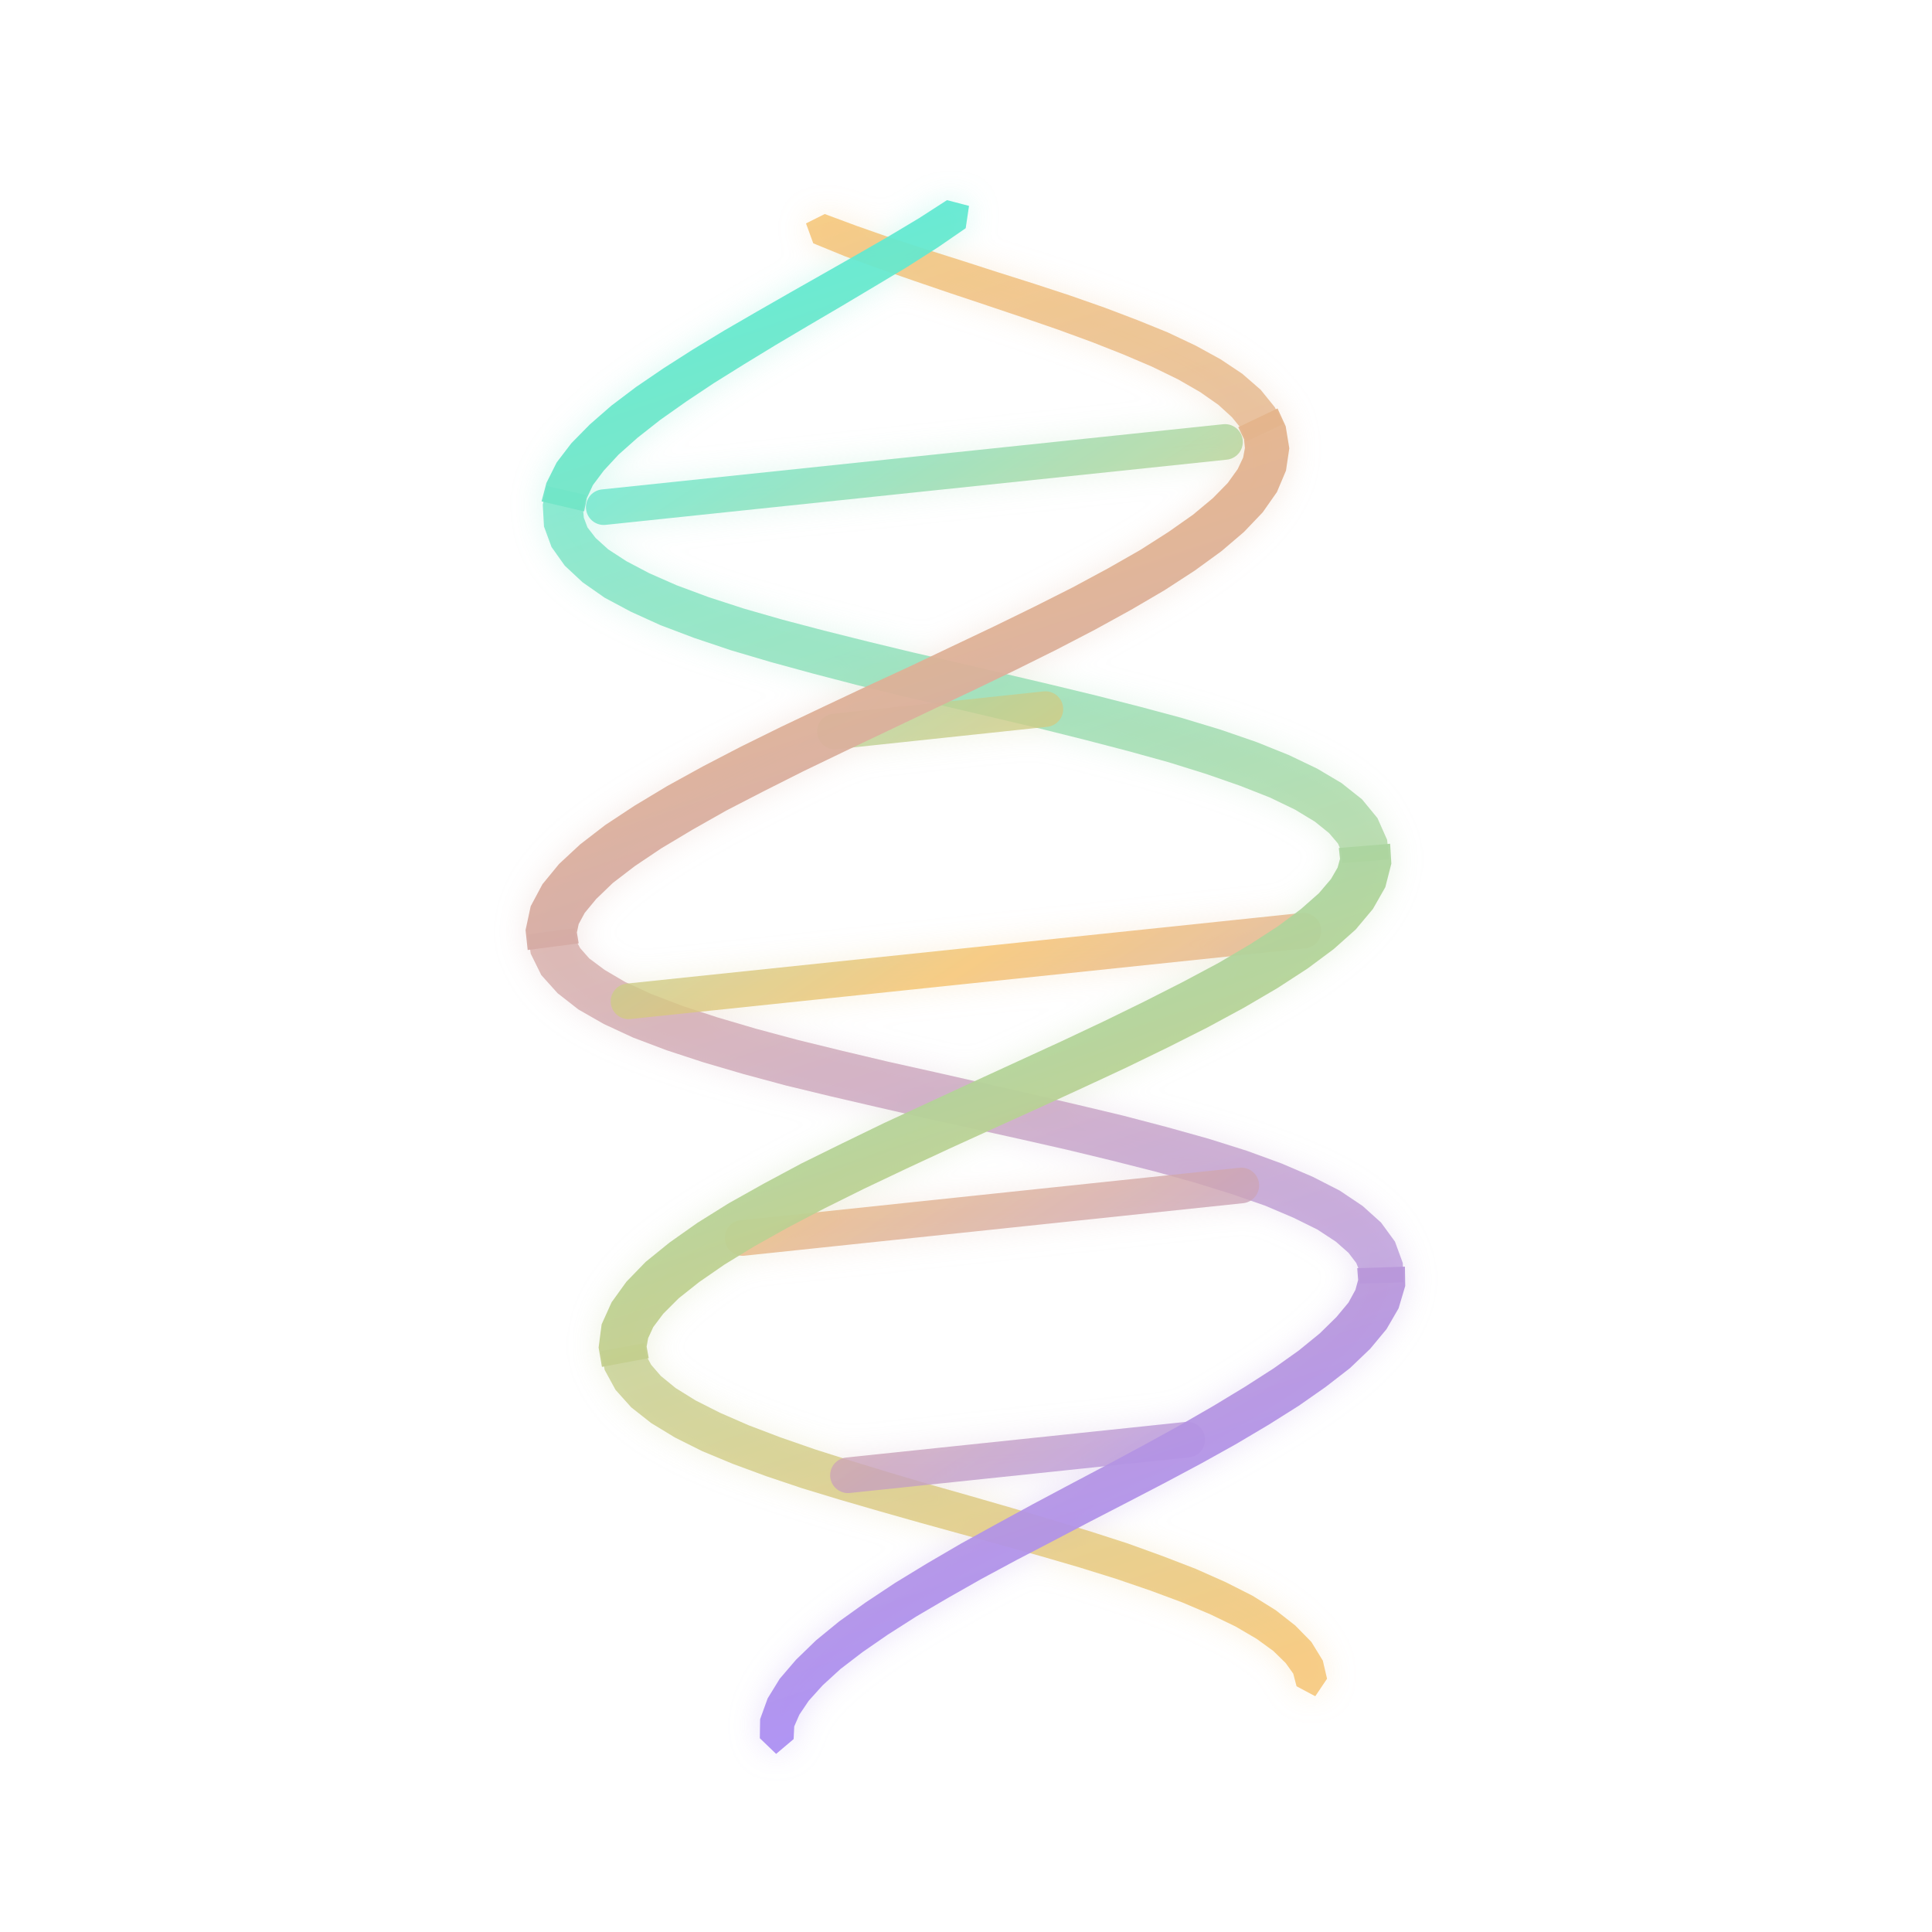
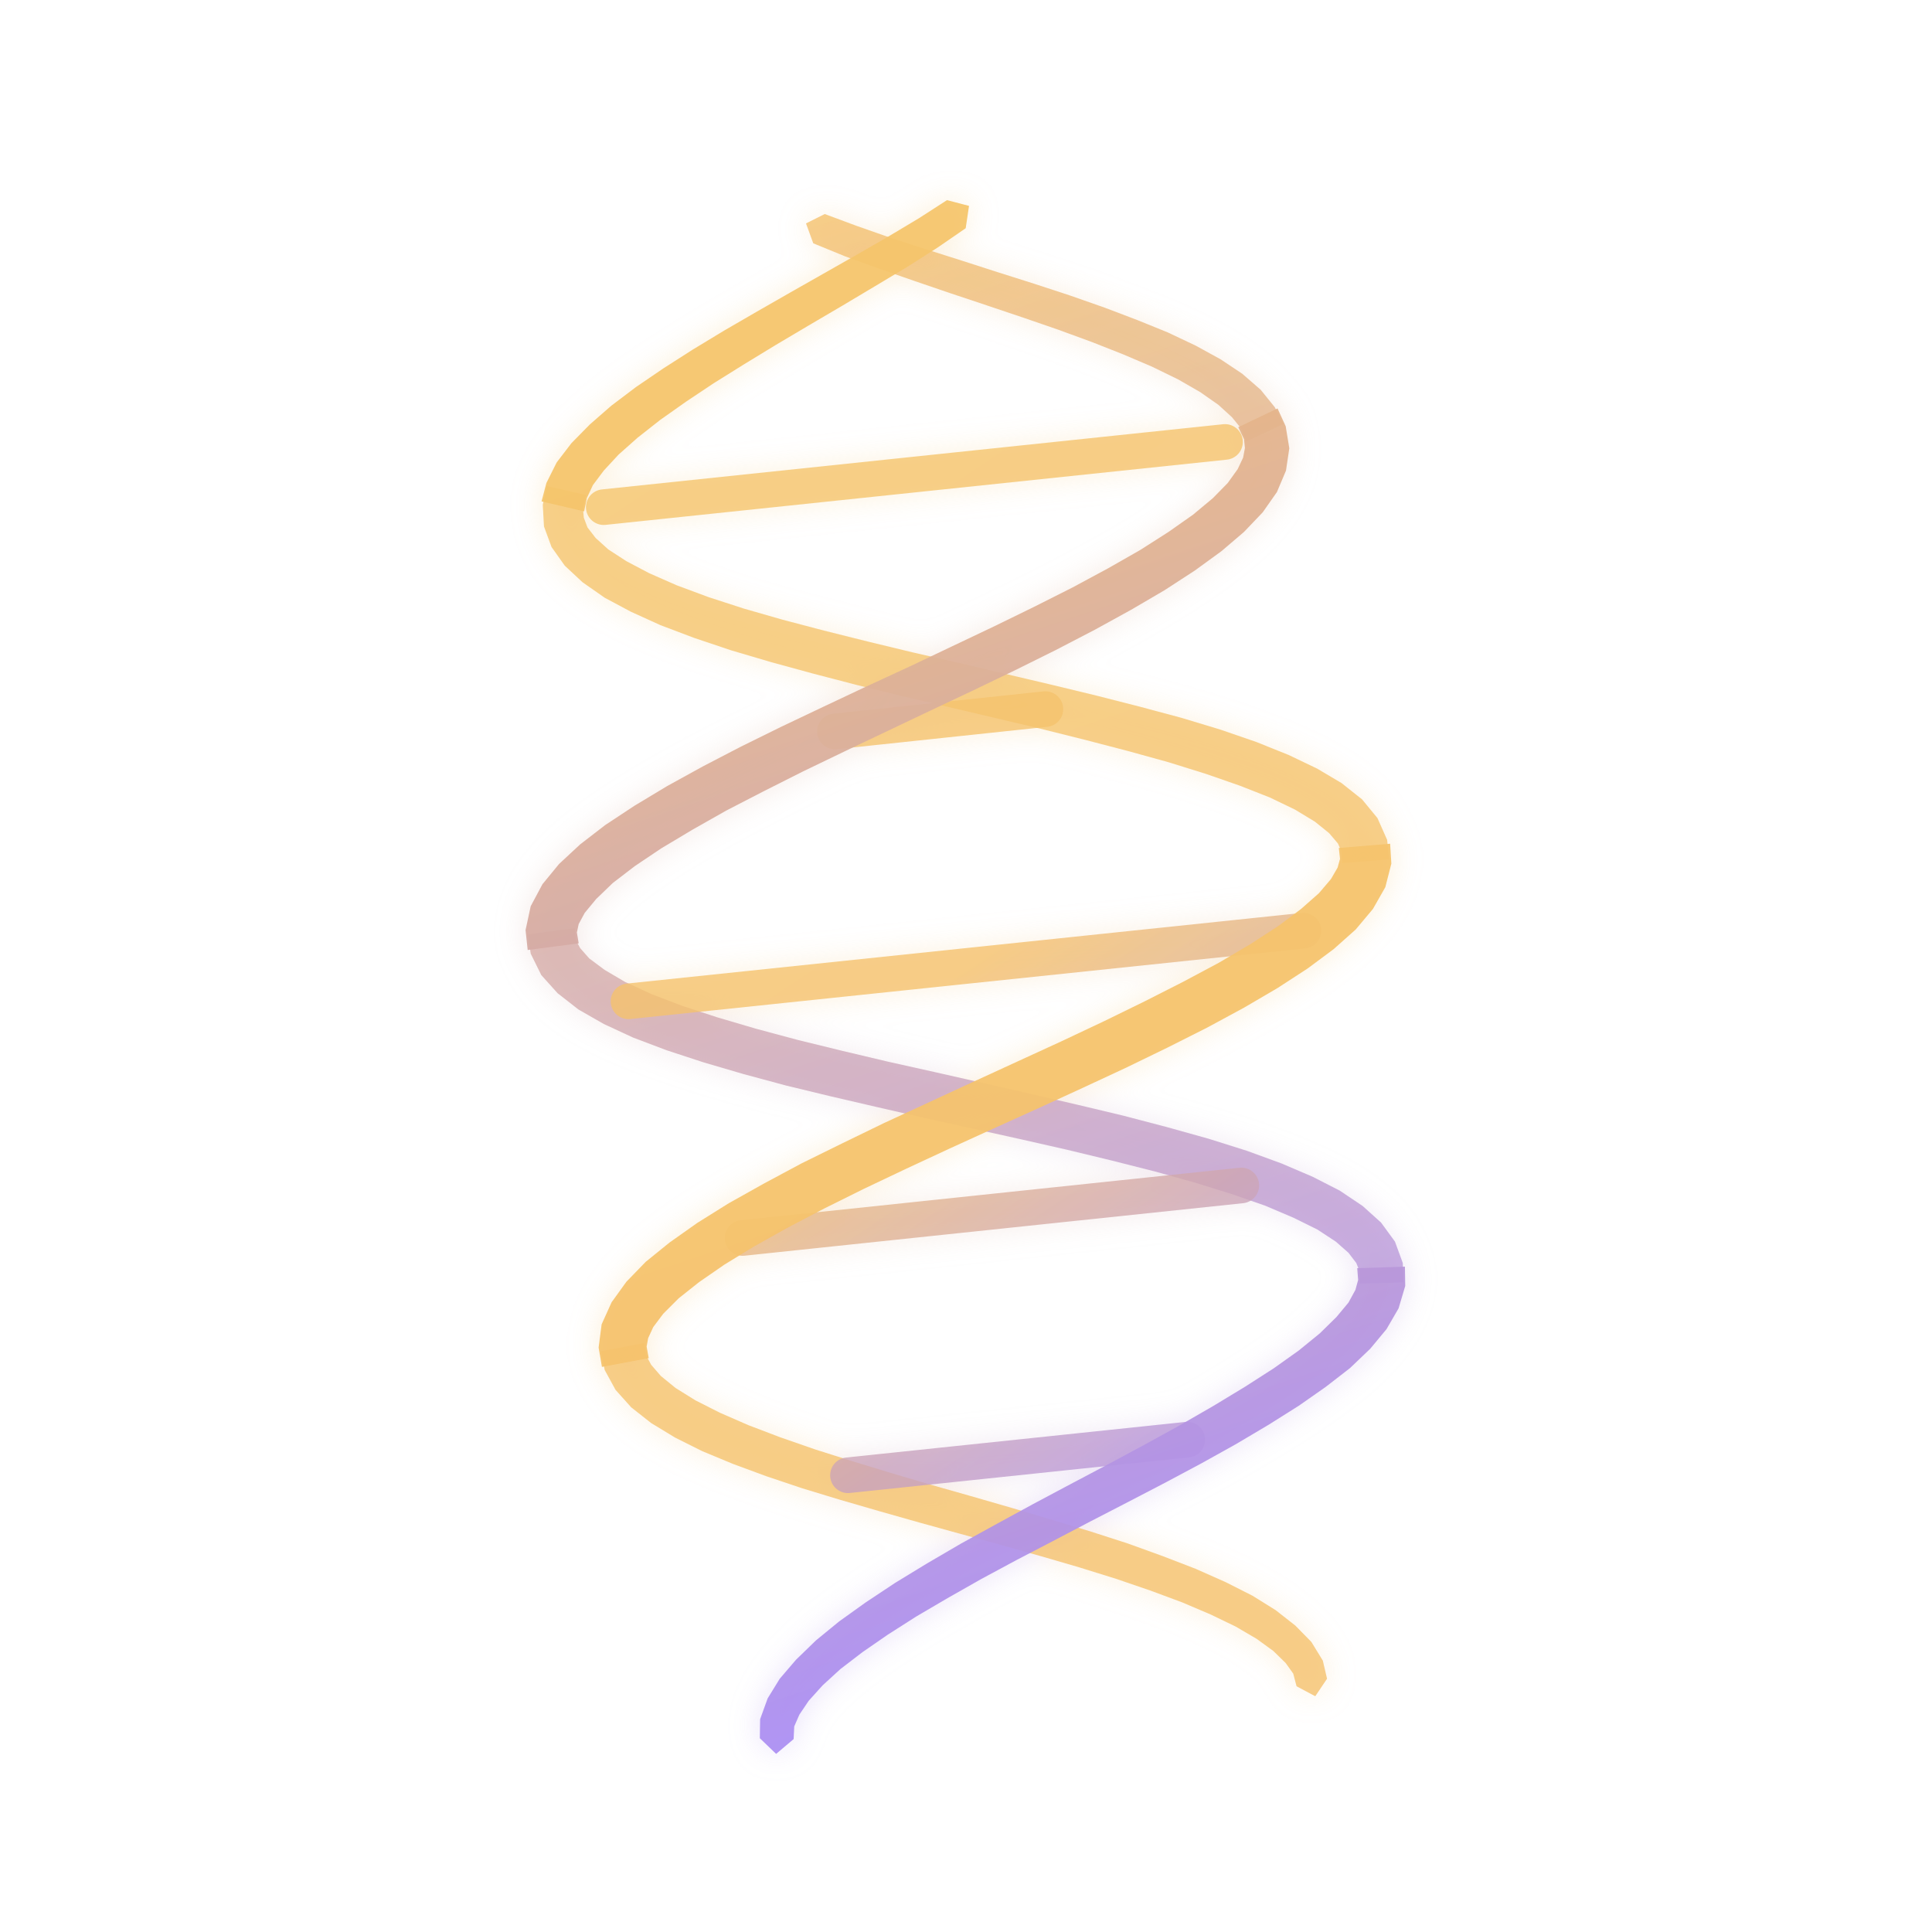
<svg xmlns="http://www.w3.org/2000/svg" viewBox="0 0 64 64" fill="none" role="img" aria-label="Humanity’s Atlas" class="humanitas-dna" data-dna-prefix="hdna">
  <style>#hdna-glow-layer{animation:hdna-breathe 4.2s ease-in-out infinite}@keyframes hdna-breathe{0%,100%{opacity:.22}50%{opacity:.42}}@media (prefers-reduced-motion:reduce){#hdna-glow-layer{animation:none!important;opacity:.22}}</style>
  <defs>
    <linearGradient id="hdna-grad0" x1="24" y1="8" x2="40" y2="56" gradientUnits="userSpaceOnUse" color-interpolation="sRGB">
-       <stop offset="0%" stop-color="#5eead4" />
+       <stop offset="0%" stop-color="#f5c56b" />
      <stop offset="100%" stop-color="#f5c16c" />
    </linearGradient>
    <linearGradient id="hdna-grad1" x1="24" y1="8" x2="40" y2="56" gradientUnits="userSpaceOnUse" color-interpolation="sRGB">
      <stop offset="0%" stop-color="#f5c16c" />
      <stop offset="100%" stop-color="#a78bfa" />
    </linearGradient>
    <linearGradient id="hdna-rung" x1="20" y1="14" x2="44" y2="50" gradientUnits="userSpaceOnUse" color-interpolation="sRGB">
-       <stop offset="0%" stop-color="#5eead4" />
+       <stop offset="0%" stop-color="#f5c56b" />
      <stop offset="50%" stop-color="#f5c16c" />
      <stop offset="100%" stop-color="#a78bfa" />
    </linearGradient>
    <filter id="hdna-glow" x="-30%" y="-30%" width="160%" height="160%">
      <feGaussianBlur in="SourceGraphic" stdDeviation="0.5" />
    </filter>
  </defs>
  <g id="hdna-glow-layer" filter="url(#hdna-glow)" opacity=".28">
    <path d="M17.49 30.95L17.58 31.59L17.93 32.30L18.47 32.90L19.16 33.44L20.00 33.92L20.97 34.37L22.08 34.79L23.30 35.19L24.63 35.58L26.04 35.96L27.53 36.32L29.08 36.68L30.65 37.04L32.24 37.39L33.82 37.74L35.36 38.09L36.85 38.45L38.27 38.81L39.60 39.18L40.82 39.56L41.91 39.94L42.85 40.34L43.64 40.73L44.25 41.13L44.67 41.50L44.93 41.84L45.04 42.12L45.05 42.52L46.49 42.48L46.47 41.84L46.21 41.13L45.75 40.50L45.14 39.95L44.38 39.44L43.48 38.98L42.45 38.54L41.30 38.12L40.03 37.72L38.67 37.34L37.22 36.96L35.71 36.60L34.16 36.24L32.58 35.88L30.99 35.52L29.42 35.17L27.90 34.81L26.43 34.45L25.05 34.08L23.76 33.70L22.60 33.32L21.58 32.93L20.71 32.53L20.03 32.13L19.52 31.75L19.22 31.41L19.07 31.13L19.04 30.75L17.49 30.95Z" fill="url(#hdna-grad1)" opacity="0.78" />
    <path d="M18.12 16.10L17.98 16.72L18.02 17.44L18.27 18.12L18.71 18.74L19.30 19.29L20.03 19.80L20.89 20.26L21.88 20.71L22.99 21.13L24.21 21.54L25.53 21.93L26.92 22.31L28.38 22.69L29.89 23.06L31.42 23.42L32.95 23.78L34.47 24.14L35.95 24.51L37.37 24.88L38.71 25.25L39.96 25.64L41.08 26.03L42.07 26.42L42.90 26.82L43.56 27.22L44.03 27.60L44.32 27.94L44.44 28.21L44.46 28.59L46.02 28.47L45.95 27.82L45.63 27.10L45.12 26.48L44.44 25.94L43.63 25.46L42.69 25.01L41.62 24.58L40.43 24.17L39.14 23.78L37.76 23.41L36.31 23.04L34.82 22.68L33.29 22.32L31.76 21.96L30.23 21.61L28.74 21.25L27.30 20.89L25.93 20.53L24.64 20.16L23.47 19.78L22.42 19.39L21.51 18.99L20.75 18.59L20.15 18.20L19.73 17.82L19.46 17.47L19.34 17.15L19.31 16.84L19.41 16.40L18.12 16.10Z" fill="url(#hdna-grad0)" opacity="0.78" />
    <path d="M19.91 44.76L20.03 45.38L20.39 46.04L20.91 46.62L21.57 47.14L22.36 47.62L23.26 48.07L24.27 48.49L25.38 48.90L26.57 49.30L27.82 49.68L29.13 50.06L30.47 50.44L31.81 50.81L33.16 51.18L34.48 51.55L35.75 51.92L36.97 52.30L38.11 52.69L39.16 53.08L40.10 53.48L40.93 53.88L41.63 54.29L42.18 54.69L42.59 55.09L42.84 55.44L42.95 55.86L43.57 56.19L43.96 55.61L43.82 55.01L43.44 54.39L42.91 53.85L42.26 53.34L41.49 52.86L40.60 52.41L39.61 51.97L38.52 51.55L37.36 51.13L36.12 50.73L34.83 50.34L33.51 49.95L32.16 49.56L30.82 49.18L29.50 48.79L28.22 48.40L26.99 48.01L25.84 47.61L24.79 47.21L23.85 46.80L23.04 46.39L22.38 45.98L21.89 45.58L21.57 45.21L21.40 44.89L21.34 44.49L19.91 44.76Z" fill="url(#hdna-grad0)" opacity="0.79" />
    <path d="M26.94 8.06L27.99 8.49L29.12 8.90L30.30 9.31L31.50 9.72L32.70 10.12L33.89 10.52L35.05 10.92L36.17 11.33L37.21 11.74L38.17 12.15L39.03 12.57L39.76 12.99L40.36 13.41L40.81 13.82L41.11 14.19L41.29 14.62L42.51 14.05L42.23 13.49L41.76 12.91L41.15 12.38L40.43 11.90L39.61 11.45L38.68 11.01L37.67 10.60L36.59 10.19L35.45 9.79L34.26 9.40L33.06 9.02L31.85 8.63L30.65 8.25L29.48 7.87L28.37 7.48L27.32 7.09L26.70 7.40L26.94 8.06Z" fill="url(#hdna-grad1)" opacity="0.79" />
    <path d="M24.60 41.01L41.12 39.27" fill="none" stroke="url(#hdna-rung)" stroke-width="1.18" stroke-linecap="round" opacity="0.79" />
    <path d="M28.09 48.87L39.33 47.69" fill="none" stroke="url(#hdna-rung)" stroke-width="1.18" stroke-linecap="round" opacity="0.79" />
    <path d="M34.63 23.49L27.66 24.23" fill="none" stroke="url(#hdna-rung)" stroke-width="1.18" stroke-linecap="round" opacity="0.79" />
    <path d="M20.00 16.80L40.58 14.64" fill="none" stroke="url(#hdna-rung)" stroke-width="1.18" stroke-linecap="round" opacity="0.79" />
    <path d="M43.18 30.83L20.82 33.17" fill="none" stroke="url(#hdna-rung)" stroke-width="1.18" stroke-linecap="round" opacity="0.79" />
    <path d="M31.37 6.63L30.44 7.23L29.42 7.84L28.36 8.45L27.27 9.07L26.16 9.70L25.06 10.33L23.99 10.95L22.95 11.58L21.98 12.20L21.07 12.82L20.25 13.44L19.54 14.06L18.93 14.68L18.44 15.32L18.10 16.00L17.94 16.61L19.35 16.94L19.44 16.50L19.64 16.07L20.00 15.59L20.49 15.06L21.12 14.50L21.87 13.91L22.72 13.31L23.65 12.69L24.66 12.06L25.71 11.42L26.79 10.78L27.88 10.14L28.97 9.49L30.04 8.85L31.06 8.20L31.99 7.56L32.10 6.82L31.37 6.63Z" fill="url(#hdna-grad0)" opacity="0.93" />
    <path d="M44.96 42.01L44.99 42.40L44.90 42.73L44.67 43.15L44.27 43.63L43.72 44.17L43.02 44.74L42.19 45.33L41.24 45.94L40.20 46.57L39.09 47.21L37.91 47.86L36.70 48.51L35.47 49.16L34.23 49.82L33.02 50.48L31.84 51.13L30.71 51.79L29.66 52.43L28.68 53.08L27.80 53.71L27.03 54.34L26.37 54.98L25.83 55.61L25.43 56.26L25.18 56.95L25.17 57.58L25.71 58.10L26.29 57.61L26.31 57.19L26.48 56.80L26.79 56.34L27.25 55.83L27.84 55.29L28.57 54.73L29.41 54.15L30.35 53.55L31.39 52.94L32.50 52.31L33.67 51.68L34.88 51.05L36.12 50.40L37.36 49.76L38.59 49.12L39.79 48.48L40.94 47.84L42.02 47.20L43.02 46.57L43.92 45.94L44.72 45.32L45.39 44.68L45.93 44.03L46.33 43.34L46.55 42.60L46.54 41.96L44.96 42.01Z" fill="url(#hdna-grad1)" opacity="0.93" />
    <path d="M41.02 14.15L41.21 14.55L41.24 14.84L41.18 15.16L41.00 15.54L40.67 16.00L40.18 16.50L39.52 17.05L38.71 17.62L37.77 18.22L36.70 18.83L35.53 19.46L34.26 20.10L32.93 20.75L31.54 21.41L30.13 22.08L28.70 22.74L27.28 23.41L25.89 24.07L24.55 24.73L23.28 25.39L22.10 26.04L21.02 26.69L20.05 27.33L19.22 27.97L18.52 28.62L17.97 29.29L17.58 30.02L17.41 30.81L17.48 31.47L19.17 31.25L19.11 30.89L19.17 30.61L19.37 30.24L19.75 29.78L20.30 29.25L21.03 28.69L21.91 28.10L22.93 27.49L24.06 26.85L25.30 26.21L26.61 25.55L27.98 24.89L29.39 24.22L30.82 23.54L32.24 22.87L33.63 22.20L34.98 21.53L36.27 20.86L37.47 20.20L38.58 19.55L39.58 18.90L40.46 18.26L41.21 17.62L41.83 16.97L42.30 16.30L42.60 15.59L42.71 14.85L42.59 14.12L42.32 13.53L41.02 14.15Z" fill="url(#hdna-grad1)" opacity="0.94" />
    <path d="M44.35 28.09L44.39 28.45L44.31 28.74L44.09 29.12L43.69 29.59L43.10 30.11L42.34 30.68L41.43 31.27L40.38 31.89L39.20 32.52L37.92 33.17L36.57 33.83L35.15 34.50L33.69 35.17L32.21 35.85L30.74 36.53L29.29 37.20L27.89 37.88L26.55 38.54L25.30 39.21L24.14 39.86L23.10 40.51L22.18 41.16L21.39 41.80L20.75 42.46L20.26 43.14L19.93 43.87L19.83 44.64L19.94 45.28L21.49 44.99L21.42 44.61L21.47 44.33L21.64 43.96L21.97 43.52L22.48 43.01L23.16 42.47L24.00 41.89L24.98 41.29L26.09 40.67L27.31 40.03L28.62 39.38L30.01 38.72L31.45 38.05L32.92 37.38L34.40 36.71L35.86 36.04L37.30 35.37L38.68 34.70L39.99 34.04L41.21 33.38L42.32 32.73L43.32 32.08L44.18 31.44L44.91 30.79L45.48 30.11L45.89 29.39L46.09 28.61L46.05 27.95L44.35 28.09Z" fill="url(#hdna-grad0)" opacity="0.94" />
  </g>
  <g id="hdna-static">
    <path d="M17.49 30.95L17.58 31.59L17.93 32.30L18.47 32.90L19.16 33.44L20.00 33.92L20.97 34.37L22.08 34.79L23.30 35.19L24.63 35.58L26.04 35.96L27.53 36.32L29.08 36.68L30.65 37.04L32.24 37.39L33.82 37.74L35.36 38.09L36.85 38.45L38.27 38.81L39.60 39.18L40.82 39.56L41.91 39.94L42.85 40.34L43.64 40.73L44.25 41.13L44.67 41.50L44.93 41.84L45.04 42.12L45.05 42.52L46.49 42.48L46.47 41.84L46.21 41.13L45.75 40.50L45.14 39.95L44.38 39.44L43.48 38.98L42.45 38.54L41.30 38.12L40.03 37.72L38.67 37.34L37.22 36.96L35.71 36.60L34.16 36.24L32.58 35.88L30.99 35.52L29.42 35.17L27.90 34.81L26.43 34.45L25.05 34.08L23.76 33.70L22.60 33.32L21.58 32.93L20.71 32.53L20.03 32.13L19.52 31.75L19.22 31.41L19.07 31.13L19.04 30.75L17.49 30.95Z" fill="url(#hdna-grad1)" opacity="0.78" />
    <path d="M18.12 16.10L17.98 16.72L18.02 17.44L18.27 18.12L18.71 18.74L19.30 19.29L20.03 19.80L20.89 20.26L21.88 20.71L22.99 21.13L24.21 21.54L25.53 21.93L26.92 22.31L28.38 22.69L29.89 23.06L31.42 23.42L32.95 23.78L34.47 24.14L35.95 24.51L37.37 24.88L38.71 25.25L39.96 25.64L41.08 26.03L42.07 26.42L42.90 26.82L43.56 27.22L44.03 27.60L44.32 27.94L44.44 28.21L44.46 28.59L46.02 28.47L45.95 27.82L45.63 27.10L45.12 26.48L44.44 25.94L43.63 25.46L42.69 25.01L41.62 24.58L40.43 24.17L39.14 23.78L37.76 23.41L36.31 23.04L34.82 22.68L33.29 22.32L31.76 21.96L30.23 21.61L28.74 21.25L27.30 20.89L25.93 20.53L24.64 20.16L23.47 19.78L22.42 19.39L21.51 18.99L20.75 18.59L20.15 18.20L19.73 17.82L19.46 17.47L19.34 17.15L19.31 16.84L19.41 16.40L18.12 16.10Z" fill="url(#hdna-grad0)" opacity="0.78" />
    <path d="M19.91 44.76L20.03 45.38L20.39 46.04L20.91 46.62L21.57 47.14L22.36 47.62L23.26 48.07L24.27 48.49L25.38 48.90L26.57 49.30L27.82 49.68L29.13 50.06L30.47 50.44L31.81 50.81L33.16 51.18L34.48 51.55L35.75 51.92L36.97 52.30L38.11 52.69L39.16 53.08L40.10 53.48L40.93 53.88L41.63 54.29L42.18 54.69L42.59 55.09L42.84 55.44L42.95 55.86L43.57 56.19L43.96 55.61L43.82 55.01L43.44 54.39L42.91 53.85L42.26 53.34L41.49 52.86L40.60 52.41L39.61 51.97L38.52 51.55L37.36 51.13L36.12 50.73L34.83 50.34L33.51 49.95L32.16 49.56L30.82 49.18L29.50 48.79L28.22 48.40L26.99 48.01L25.84 47.61L24.79 47.21L23.85 46.80L23.04 46.39L22.38 45.98L21.89 45.58L21.57 45.21L21.40 44.89L21.34 44.49L19.91 44.76Z" fill="url(#hdna-grad0)" opacity="0.79" />
    <path d="M26.94 8.06L27.99 8.49L29.12 8.90L30.30 9.31L31.50 9.72L32.70 10.12L33.89 10.52L35.05 10.92L36.17 11.33L37.21 11.74L38.17 12.15L39.03 12.57L39.76 12.99L40.36 13.41L40.81 13.82L41.11 14.19L41.29 14.62L42.51 14.05L42.23 13.49L41.76 12.91L41.15 12.38L40.43 11.90L39.61 11.45L38.68 11.01L37.67 10.60L36.59 10.19L35.45 9.79L34.26 9.40L33.06 9.02L31.85 8.63L30.65 8.25L29.48 7.87L28.37 7.48L27.32 7.09L26.70 7.40L26.94 8.06Z" fill="url(#hdna-grad1)" opacity="0.79" />
    <path d="M24.60 41.01L41.12 39.27" fill="none" stroke="url(#hdna-rung)" stroke-width="1.18" stroke-linecap="round" opacity="0.79" />
    <path d="M28.09 48.87L39.33 47.69" fill="none" stroke="url(#hdna-rung)" stroke-width="1.18" stroke-linecap="round" opacity="0.79" />
    <path d="M34.63 23.49L27.66 24.23" fill="none" stroke="url(#hdna-rung)" stroke-width="1.18" stroke-linecap="round" opacity="0.79" />
    <path d="M20.00 16.80L40.58 14.64" fill="none" stroke="url(#hdna-rung)" stroke-width="1.18" stroke-linecap="round" opacity="0.79" />
    <path d="M43.18 30.83L20.82 33.17" fill="none" stroke="url(#hdna-rung)" stroke-width="1.18" stroke-linecap="round" opacity="0.79" />
    <path d="M31.37 6.63L30.44 7.23L29.42 7.84L28.36 8.45L27.27 9.07L26.16 9.70L25.06 10.33L23.99 10.95L22.95 11.58L21.98 12.20L21.07 12.82L20.25 13.44L19.54 14.06L18.93 14.68L18.44 15.32L18.10 16.00L17.94 16.61L19.35 16.94L19.44 16.50L19.64 16.07L20.00 15.59L20.49 15.06L21.12 14.50L21.87 13.91L22.72 13.31L23.65 12.69L24.66 12.06L25.71 11.42L26.79 10.78L27.88 10.14L28.97 9.49L30.04 8.85L31.06 8.20L31.99 7.56L32.10 6.82L31.37 6.63Z" fill="url(#hdna-grad0)" opacity="0.93" />
    <path d="M44.96 42.01L44.99 42.40L44.90 42.73L44.67 43.15L44.27 43.63L43.72 44.17L43.02 44.74L42.19 45.33L41.24 45.94L40.20 46.57L39.09 47.21L37.91 47.86L36.70 48.51L35.47 49.16L34.23 49.82L33.02 50.48L31.84 51.13L30.71 51.79L29.66 52.43L28.68 53.08L27.80 53.71L27.03 54.34L26.37 54.98L25.83 55.61L25.43 56.26L25.18 56.95L25.17 57.58L25.71 58.10L26.29 57.61L26.31 57.19L26.48 56.80L26.79 56.34L27.25 55.83L27.84 55.29L28.57 54.73L29.41 54.15L30.35 53.55L31.39 52.94L32.50 52.31L33.67 51.68L34.88 51.05L36.12 50.40L37.36 49.76L38.59 49.12L39.79 48.48L40.94 47.84L42.02 47.20L43.02 46.57L43.92 45.94L44.72 45.32L45.39 44.68L45.93 44.03L46.33 43.34L46.55 42.60L46.54 41.96L44.96 42.01Z" fill="url(#hdna-grad1)" opacity="0.93" />
    <path d="M41.02 14.15L41.21 14.55L41.24 14.84L41.18 15.16L41.00 15.54L40.67 16.00L40.18 16.50L39.52 17.05L38.71 17.62L37.77 18.22L36.70 18.83L35.53 19.46L34.26 20.10L32.93 20.75L31.54 21.41L30.13 22.08L28.70 22.74L27.28 23.41L25.89 24.07L24.55 24.73L23.28 25.39L22.10 26.04L21.02 26.69L20.05 27.33L19.22 27.97L18.52 28.62L17.97 29.29L17.58 30.02L17.41 30.81L17.48 31.47L19.17 31.25L19.11 30.89L19.17 30.61L19.37 30.24L19.75 29.78L20.30 29.25L21.03 28.69L21.91 28.10L22.93 27.49L24.06 26.85L25.30 26.21L26.61 25.55L27.98 24.89L29.39 24.22L30.82 23.54L32.24 22.87L33.63 22.20L34.98 21.53L36.27 20.86L37.47 20.20L38.58 19.55L39.58 18.90L40.46 18.26L41.21 17.62L41.83 16.97L42.30 16.30L42.60 15.59L42.71 14.85L42.59 14.12L42.32 13.53L41.02 14.15Z" fill="url(#hdna-grad1)" opacity="0.94" />
    <path d="M44.35 28.09L44.39 28.45L44.31 28.74L44.09 29.12L43.69 29.59L43.10 30.11L42.34 30.68L41.43 31.27L40.38 31.89L39.20 32.52L37.92 33.17L36.57 33.83L35.15 34.50L33.69 35.17L32.21 35.85L30.74 36.53L29.29 37.20L27.89 37.88L26.55 38.54L25.30 39.21L24.14 39.86L23.10 40.51L22.18 41.16L21.39 41.80L20.75 42.46L20.26 43.14L19.93 43.87L19.83 44.64L19.94 45.28L21.49 44.99L21.42 44.61L21.47 44.33L21.64 43.96L21.97 43.52L22.48 43.01L23.16 42.47L24.00 41.89L24.98 41.29L26.09 40.67L27.31 40.03L28.62 39.38L30.01 38.72L31.45 38.05L32.92 37.38L34.40 36.71L35.86 36.04L37.30 35.37L38.68 34.70L39.99 34.04L41.21 33.38L42.32 32.73L43.32 32.08L44.18 31.44L44.91 30.79L45.48 30.11L45.89 29.39L46.09 28.61L46.05 27.95L44.35 28.09Z" fill="url(#hdna-grad0)" opacity="0.94" />
  </g>
  <g id="hdna-live" opacity="0" />
</svg>
